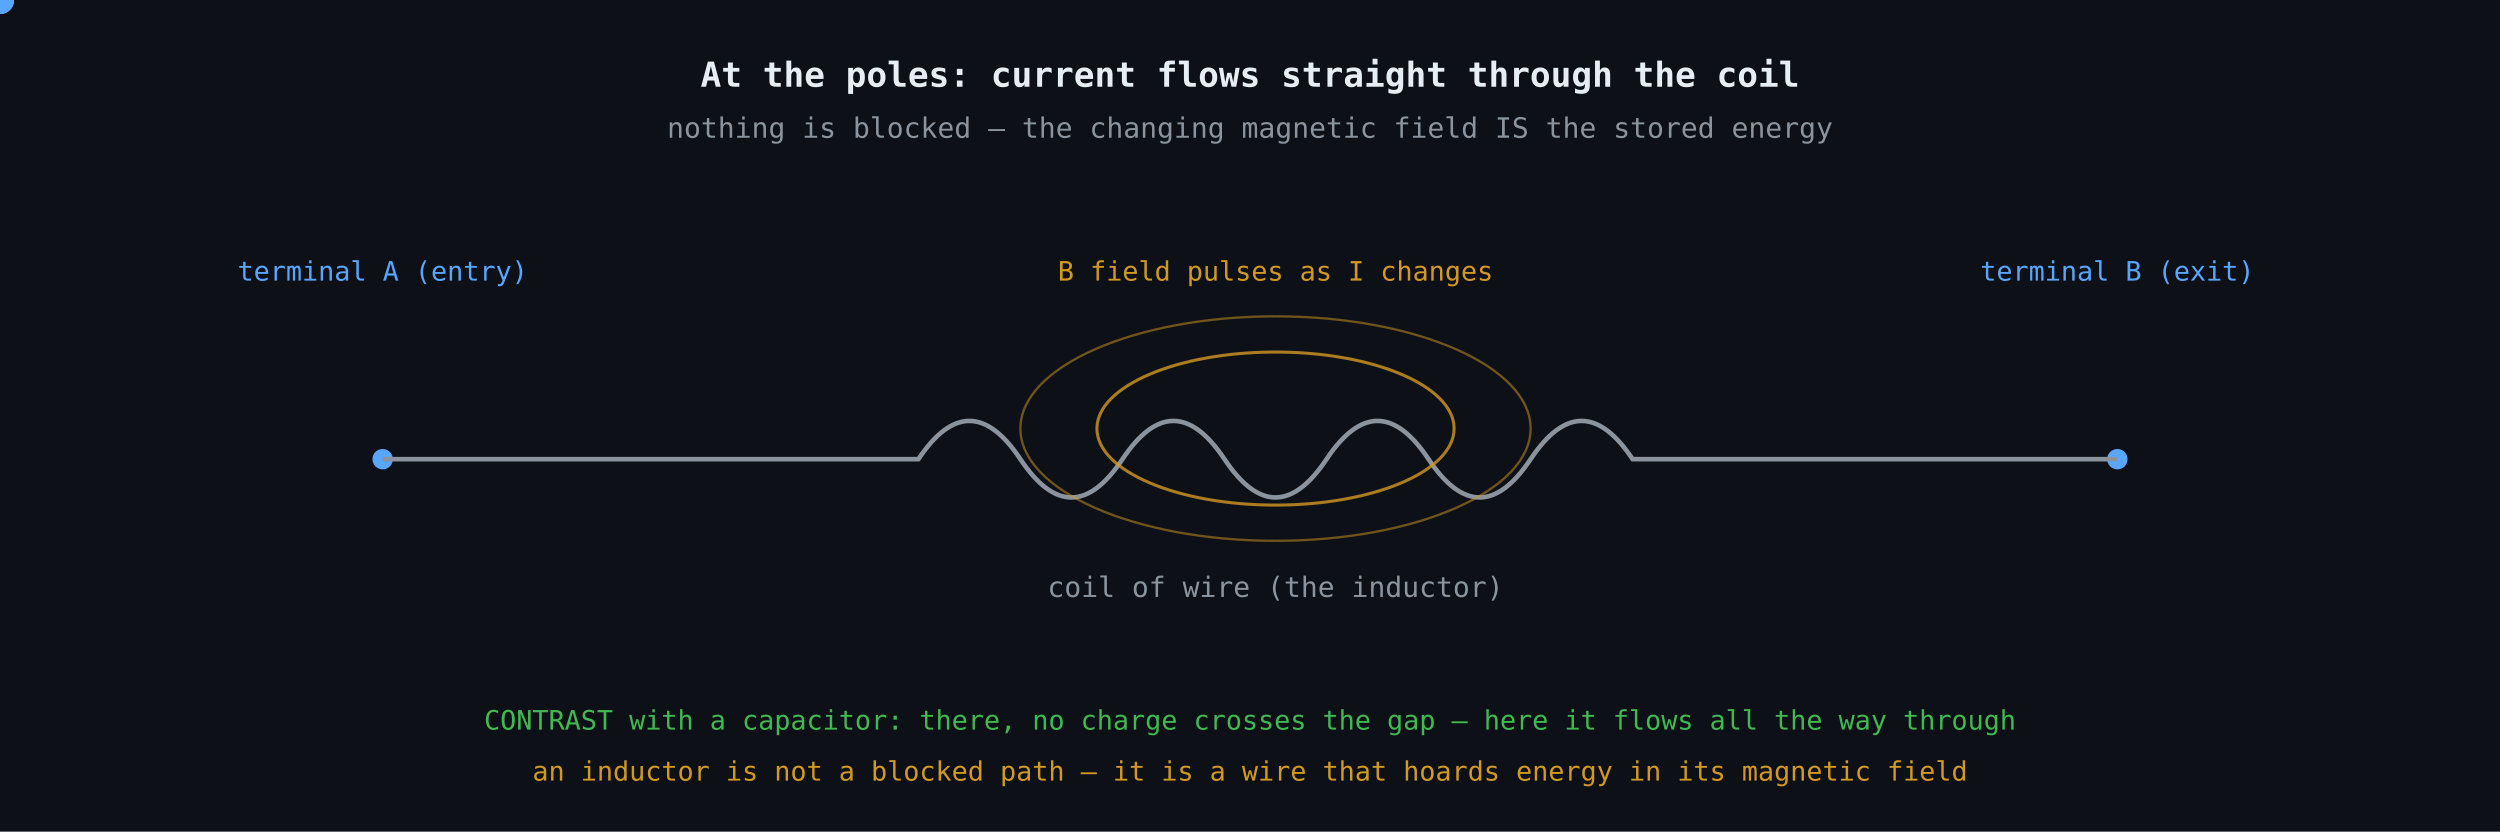
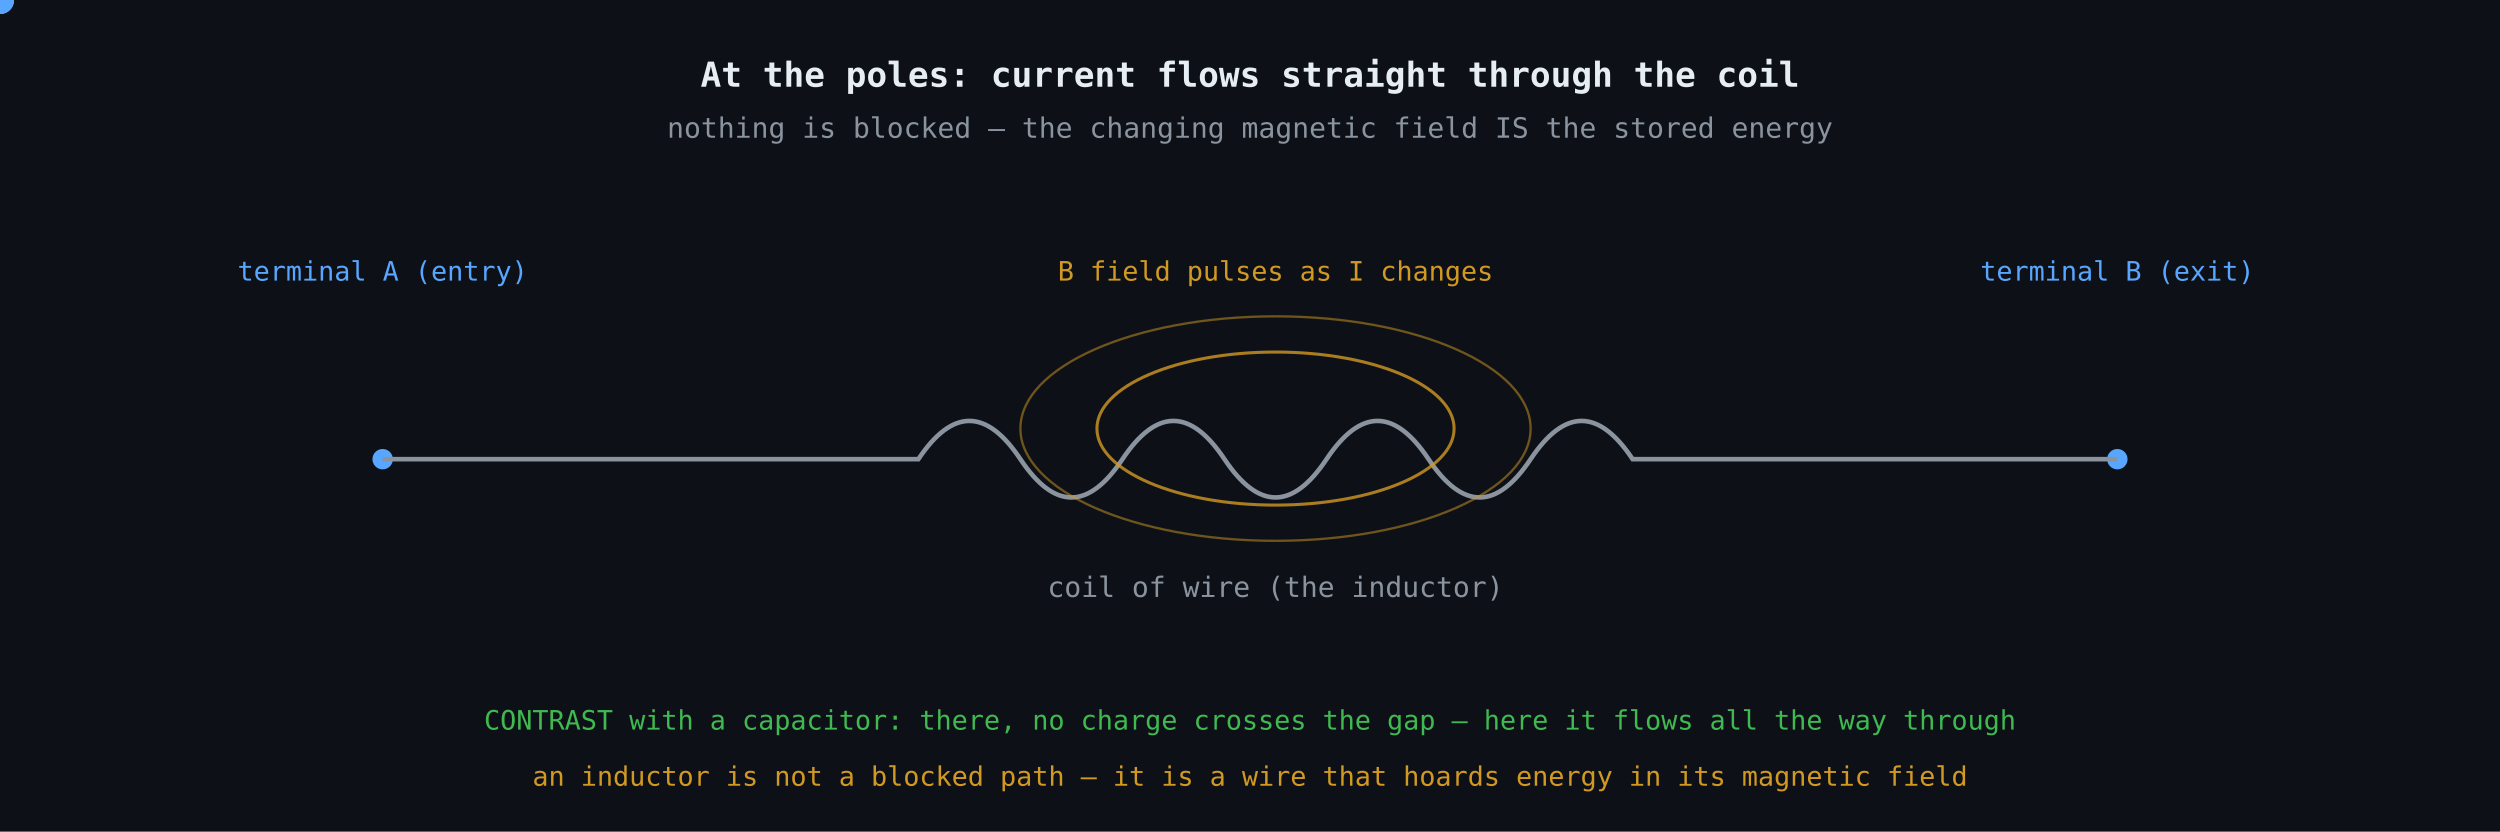
<svg xmlns="http://www.w3.org/2000/svg" viewBox="0 0 980 326" role="img" aria-label="Current flows continuously through an inductor coil while its magnetic field pulses" width="980" height="326">
  <style>
.h2m-bg{fill:#0d1117}
- *{box-sizing:border-box}
- /* Printing on a dark palette wastes ink and renders badly, so print is always light. */
- body{margin:0;background:#0d1117;color:#c9d1d9;
-   font:15px/1.65 system-ui,-apple-system,Segoe UI,Roboto,sans-serif;
-   padding:38px 22px 90px}
- main{max-width:1080px;margin:0 auto}
- figure{margin:22px 0;background:#161b22;border:1px solid #30363d;
-   border-radius:11px;padding:18px;overflow-x:auto}
- figure svg{display:block;width:100%;height:auto;min-width:680px}
- figcaption{color:#8b949e;font-size:12.5px;margin-top:12px;text-align:center}
- /* ---- SVG theming: every colour resolves through these classes so figures re-theme. */
svg text{font-family:ui-monospace,SFMono-Regular,Menlo,monospace;font-size:12px;fill:#c9d1d9}
svg text.t{font-size:13.5px;font-weight:700;fill:#e6edf3}
svg text.s{font-size:11px;fill:#8b949e}
svg text.xs{font-size:9.5px;fill:#8b949e}
svg text.l{font-size:10.5px;fill:#8b949e}
svg text.lb{font-size:10.5px;fill:#58a6ff}
svg text.lg{font-size:10.5px;fill:#3fb950}
svg text.lr{font-size:10.5px;fill:#f85149}
svg text.lp{font-size:10.5px;fill:#bc8cff}
svg text.la{font-size:10.5px;fill:#d29922}
- svg .fx-b{fill:#58a6ff}  svg .fx-g{fill:#3fb950}
- svg .fx-r{fill:#f85149}   svg .fx-a{fill:#d29922}
- svg .fx-p{fill:#bc8cff} svg .fx-n{fill:#8b949e}
svg .n{fill:#1a2029;stroke:#484f58;stroke-width:1.6}
svg .nb{fill:#101a2b;stroke:#58a6ff;stroke-width:2px}
svg .ng{fill:#0f1c14;stroke:#3fb950;stroke-width:2px}
svg .nr{fill:#201215;stroke:#f85149;stroke-width:2px}
svg .na{fill:#1e1a10;stroke:#d29922;stroke-width:2px}
svg .np{fill:#181228;stroke:#bc8cff;stroke-width:2px}
- svg .nd{fill:#15191f;stroke:#3d444d;stroke-width:1.5;stroke-dasharray:5 4}
svg .grp{fill:none;stroke:#3d444d;stroke-width:1.4;stroke-dasharray:6 5}
- svg .a{stroke:#8b949e;stroke-width:1.8;fill:none;marker-end:url(#ah)}
- svg .ab{stroke:#58a6ff;stroke-width:2;fill:none;marker-end:url(#ahb)}
- svg .ag{stroke:#3fb950;stroke-width:2;fill:none;marker-end:url(#ahg)}
- svg .ar{stroke:#f85149;stroke-width:2;fill:none;marker-end:url(#ahr)}
- svg .ap{stroke:#bc8cff;stroke-width:2;fill:none;marker-end:url(#ahp)}
- svg .aa{stroke:#d29922;stroke-width:2;fill:none;marker-end:url(#aha)}
svg .wire{stroke:#8b949e;stroke-width:1.8;fill:none}
svg .wire-r{stroke:#f85149;stroke-width:2.4;fill:none;stroke-linecap:round}
svg .wire-b{stroke:#58a6ff;stroke-width:2.4;fill:none;stroke-linecap:round}
svg .wire-a{stroke:#d29922;stroke-width:2.4;fill:none;stroke-linecap:round}
svg .wire-p{stroke:#bc8cff;stroke-width:2.4;fill:none;stroke-linecap:round}
svg .wire-g{stroke:#3fb950;stroke-width:2.4;fill:none;stroke-linecap:round}
svg .axis{stroke:#8b949e;stroke-width:1.5;fill:none}
svg .grid{stroke:#30363d;stroke-width:1;fill:none;stroke-dasharray:3 4}
svg .plot-b{stroke:#58a6ff;stroke-width:2.4;fill:none;stroke-linejoin:round}
- svg .plot-a{stroke:#d29922;stroke-width:2.4;fill:none;stroke-linejoin:round}
svg .plot-g{stroke:#3fb950;stroke-width:2.4;fill:none;stroke-linejoin:round}
svg .plot-r{stroke:#f85149;stroke-width:2.4;fill:none;stroke-linejoin:round}
+ svg .plot-a{stroke:#d29922;stroke-width:2.4;fill:none;stroke-linejoin:round}
svg .plot-p{stroke:#bc8cff;stroke-width:2.4;fill:none;stroke-linejoin:round}
- svg .fill-a{fill:#d29922;opacity:0.14}
- svg .fill-g{fill:#3fb950;opacity:0.14}
- svg .dash{stroke-dasharray:6 5}
- svg .mk-n{fill:#8b949e}  svg .mk-b{fill:#58a6ff}
- svg .mk-g{fill:#3fb950}  svg .mk-r{fill:#f85149}
- svg .mk-p{fill:#bc8cff} svg .mk-a{fill:#d29922}
+ svg .fill-g{fill:#3fb950;opacity:0.14;stroke:none}
+ svg .fill-a{fill:#d29922;opacity:0.14;stroke:none}
+ svg .a{stroke:#8b949e;stroke-width:1.8;fill:none;marker-end:url(#ah)}
+ svg .ab{stroke:#58a6ff;stroke-width:2;fill:none;marker-end:url(#ahb)}
+ svg .ag{stroke:#3fb950;stroke-width:2;fill:none;marker-end:url(#ahg)}
+ svg .ar{stroke:#f85149;stroke-width:2;fill:none;marker-end:url(#ahr)}
+ svg .ap{stroke:#bc8cff;stroke-width:2;fill:none;marker-end:url(#ahp)}
+ svg .aa{stroke:#d29922;stroke-width:2;fill:none;marker-end:url(#aha)}
+ svg .comp{stroke:#8b949e;stroke-width:2;fill:none}
+ svg .dotn{fill:#8b949e}
+ svg .dotb{fill:#58a6ff}
+ svg .dotg{fill:#3fb950}
+ svg .dotr{fill:#f85149}
+ svg .dota{fill:#d29922}
+ svg .dotp{fill:#bc8cff}
+ svg .mk-n{fill:#8b949e} svg .mk-b{fill:#58a6ff} svg .mk-g{fill:#3fb950}
+ svg .mk-r{fill:#f85149} svg .mk-p{fill:#bc8cff} svg .mk-a{fill:#d29922}
@media (prefers-color-scheme: light){
- body{background:#ffffff;color:#1f2328}
- figure{background:#f6f8fa;border:1px solid #d0d7de}
- figcaption{color:#57606a}
+ .h2m-bg{fill:#ffffff}
svg text{fill:#1f2328}
- svg text.t{fill:#010409}
- svg text.s{fill:#57606a}
- svg text.xs{fill:#57606a}
- svg text.l{fill:#57606a}
- svg text.lb{fill:#0550ae}
- svg text.lg{fill:#1a7f37}
- svg text.lr{fill:#cf222e}
- svg text.lp{fill:#8250df}
- svg text.la{fill:#9a6700}
- svg .fx-b{fill:#0550ae}
- svg .fx-g{fill:#1a7f37}
- svg .fx-r{fill:#cf222e}
- svg .fx-a{fill:#9a6700}
- svg .fx-p{fill:#8250df}
- svg .fx-n{fill:#57606a}
- svg .n{fill:#f6f8fa;stroke:#8c959f;stroke-width:1.6}
- svg .nb{fill:#ddf4ff;stroke:#0550ae;stroke-width:2.2px}
- svg .ng{fill:#dafbe1;stroke:#1a7f37;stroke-width:2.2px}
- svg .nr{fill:#ffebe9;stroke:#cf222e;stroke-width:2.2px}
- svg .na{fill:#fff8c5;stroke:#9a6700;stroke-width:2.2px}
- svg .np{fill:#fbefff;stroke:#8250df;stroke-width:2.2px}
- svg .nd{fill:#ffffff;stroke:#afb8c1;stroke-width:1.5;stroke-dasharray:5 4}
- svg .grp{fill:none;stroke:#afb8c1;stroke-width:1.4;stroke-dasharray:6 5}
- svg .a{stroke:#57606a;stroke-width:1.8;fill:none;marker-end:url(#ah)}
- svg .ab{stroke:#0550ae;stroke-width:2;fill:none;marker-end:url(#ahb)}
- svg .ag{stroke:#1a7f37;stroke-width:2;fill:none;marker-end:url(#ahg)}
- svg .ar{stroke:#cf222e;stroke-width:2;fill:none;marker-end:url(#ahr)}
- svg .ap{stroke:#8250df;stroke-width:2;fill:none;marker-end:url(#ahp)}
- svg .aa{stroke:#9a6700;stroke-width:2;fill:none;marker-end:url(#aha)}
- svg .wire{stroke:#57606a}
- svg .wire-r{stroke:#cf222e}
- svg .wire-b{stroke:#0550ae}
- svg .wire-a{stroke:#9a6700}
- svg .wire-p{stroke:#8250df}
- svg .wire-g{stroke:#1a7f37}
- svg .axis{stroke:#57606a}
- svg .grid{stroke:#d0d7de}
- svg .plot-b{stroke:#0550ae}
- svg .plot-a{stroke:#9a6700}
- svg .plot-g{stroke:#1a7f37}
- svg .plot-r{stroke:#cf222e}
- svg .plot-p{stroke:#8250df}
- svg .fill-a{fill:#9a6700;opacity:0.12}
- svg .fill-g{fill:#1a7f37;opacity:0.12}
- svg .mk-n{fill:#57606a}
- svg .mk-b{fill:#0550ae}
- svg .mk-g{fill:#1a7f37}
- svg .mk-r{fill:#cf222e}
- svg .mk-p{fill:#8250df}
- svg .mk-a{fill:#9a6700}
- .h2m-bg{fill:#ffffff}
+ svg text.t{fill:#010409} svg text.s{fill:#57606a} svg text.xs{fill:#57606a} svg text.l{fill:#57606a}
+ svg text.lb{fill:#0550ae} svg text.lg{fill:#1a7f37} svg text.lr{fill:#cf222e} svg text.lp{fill:#8250df} svg text.la{fill:#9a6700}
+ svg .n{fill:#f6f8fa;stroke:#8c959f} svg .nb{fill:#ddf4ff;stroke:#0550ae} svg .ng{fill:#dafbe1;stroke:#1a7f37}
+ svg .nr{fill:#ffebe9;stroke:#cf222e} svg .na{fill:#fff8c5;stroke:#9a6700} svg .np{fill:#fbefff;stroke:#8250df}
+ svg .grp{stroke:#afb8c1}
+ svg .wire{stroke:#57606a} svg .wire-r{stroke:#cf222e} svg .wire-b{stroke:#0550ae} svg .wire-a{stroke:#9a6700} svg .wire-p{stroke:#8250df} svg .wire-g{stroke:#1a7f37}
+ svg .axis{stroke:#57606a} svg .grid{stroke:#d0d7de}
+ svg .plot-b{stroke:#0550ae} svg .plot-g{stroke:#1a7f37} svg .plot-r{stroke:#cf222e} svg .plot-a{stroke:#9a6700} svg .plot-p{stroke:#8250df}
+ svg .fill-g{fill:#1a7f37} svg .fill-a{fill:#9a6700}
+ svg .a{stroke:#57606a} svg .ab{stroke:#0550ae} svg .ag{stroke:#1a7f37} svg .ar{stroke:#cf222e} svg .ap{stroke:#8250df} svg .aa{stroke:#9a6700}
+ svg .comp{stroke:#57606a}
+ svg .dotn{fill:#57606a} svg .dotb{fill:#0550ae} svg .dotg{fill:#1a7f37} svg .dotr{fill:#cf222e} svg .dota{fill:#9a6700} svg .dotp{fill:#8250df}
+ svg .mk-n{fill:#57606a} svg .mk-b{fill:#0550ae} svg .mk-g{fill:#1a7f37} svg .mk-r{fill:#cf222e} svg .mk-p{fill:#8250df} svg .mk-a{fill:#9a6700}
}
- @media print{
- body{background:#ffffff;color:#111417}
- figure{background:#ffffff;border:1px solid #c3ccd5}
- figure svg{min-width:0}
- svg text{fill:#111417}
- .h2m-bg{fill:#ffffff}
- }
+ @media print{ .h2m-bg{fill:#ffffff} svg text{fill:#111417} }
</style>
  <defs>
    <marker id="ah" markerWidth="9" markerHeight="9" refX="8" refY="4.5" orient="auto">
      <path d="M0 0 L9 4.5 L0 9 z" class="mk-n" />
    </marker>
    <marker id="ahb" markerWidth="9" markerHeight="9" refX="8" refY="4.5" orient="auto">
      <path d="M0 0 L9 4.5 L0 9 z" class="mk-b" />
    </marker>
    <marker id="ahg" markerWidth="9" markerHeight="9" refX="8" refY="4.5" orient="auto">
      <path d="M0 0 L9 4.5 L0 9 z" class="mk-g" />
    </marker>
    <marker id="ahr" markerWidth="9" markerHeight="9" refX="8" refY="4.5" orient="auto">
      <path d="M0 0 L9 4.5 L0 9 z" class="mk-r" />
    </marker>
    <marker id="ahp" markerWidth="9" markerHeight="9" refX="8" refY="4.5" orient="auto">
      <path d="M0 0 L9 4.5 L0 9 z" class="mk-p" />
    </marker>
    <marker id="aha" markerWidth="9" markerHeight="9" refX="8" refY="4.5" orient="auto">
      <path d="M0 0 L9 4.5 L0 9 z" class="mk-a" />
    </marker>
  </defs>
  <rect class="h2m-bg" x="0" y="0" width="980" height="326" fill="#0d1117" />
  <text class="t" x="490" y="34" text-anchor="middle">At the poles: current flows straight through the coil</text>
  <text class="s" x="490" y="54" text-anchor="middle">nothing is blocked — the changing magnetic field IS the stored energy</text>
  <text class="lb" x="150" y="110" text-anchor="middle">terminal A (entry)</text>
  <text class="lb" x="830" y="110" text-anchor="middle">terminal B (exit)</text>
-   <circle class="fx-b" cx="150" cy="180" r="4" />
-   <circle class="fx-b" cx="830" cy="180" r="4" />
+   <circle class="dotb" cx="150" cy="180" r="4" />
+   <circle class="dotb" cx="830" cy="180" r="4" />
  <path class="wire" d="M150 180 H360 Q380 150 400 180 Q420 210 440 180 Q460 150 480 180 Q500 210 520 180 Q540 150 560 180 Q580 210 600 180 Q620 150 640 180 H830" />
  <text class="s" x="500" y="234" text-anchor="middle">coil of wire (the inductor)</text>
  <ellipse cx="500" cy="168" rx="70" ry="30" fill="none" stroke="#d29922" stroke-width="1.2" opacity="0.8">
    <animate attributeName="rx" values="60;92;60" dur="2.2s" repeatCount="indefinite" />
    <animate attributeName="ry" values="26;42;26" dur="2.2s" repeatCount="indefinite" />
    <animate attributeName="opacity" values="0.85;0.2;0.85" dur="2.2s" repeatCount="indefinite" />
  </ellipse>
  <ellipse cx="500" cy="168" rx="100" ry="44" fill="none" stroke="#d29922" stroke-width="0.9" opacity="0.5">
    <animate attributeName="rx" values="92;128;92" dur="2.2s" repeatCount="indefinite" />
    <animate attributeName="ry" values="42;62;42" dur="2.2s" repeatCount="indefinite" />
    <animate attributeName="opacity" values="0.5;0.08;0.5" dur="2.2s" repeatCount="indefinite" />
  </ellipse>
  <text class="la" x="500" y="110" text-anchor="middle">B field pulses as I changes</text>
-   <circle r="5.5" class="fx-b">
-     <animateMotion dur="2.4s" repeatCount="indefinite" path="M150 180 H360 Q380 150 400 180 Q420 210 440 180 Q460 150 480 180 Q500 210 520 180 Q540 150 560 180 Q580 210 600 180 Q620 150 640 180 H830" />
+   <circle r="5.5" class="dotb">
+     <animateMotion dur="2.4s" begin="0s" repeatCount="indefinite" path="M150 180 H360 Q380 150 400 180 Q420 210 440 180 Q460 150 480 180 Q500 210 520 180 Q540 150 560 180 Q580 210 600 180 Q620 150 640 180 H830" />
  </circle>
-   <circle r="5.5" class="fx-b">
+   <circle r="5.5" class="dotb">
    <animateMotion dur="2.4s" begin="0.8s" repeatCount="indefinite" path="M150 180 H360 Q380 150 400 180 Q420 210 440 180 Q460 150 480 180 Q500 210 520 180 Q540 150 560 180 Q580 210 600 180 Q620 150 640 180 H830" />
  </circle>
-   <circle r="5.5" class="fx-b">
+   <circle r="5.5" class="dotb">
    <animateMotion dur="2.4s" begin="1.6s" repeatCount="indefinite" path="M150 180 H360 Q380 150 400 180 Q420 210 440 180 Q460 150 480 180 Q500 210 520 180 Q540 150 560 180 Q580 210 600 180 Q620 150 640 180 H830" />
  </circle>
  <text class="lg" x="490" y="286" text-anchor="middle">CONTRAST with a capacitor: there, no charge crosses the gap — here it flows all the way through</text>
-   <text class="la" x="490" y="306" text-anchor="middle">an inductor is not a blocked path — it is a wire that hoards energy in its magnetic field</text>
+   <text class="la" x="490" y="308" text-anchor="middle">an inductor is not a blocked path — it is a wire that hoards energy in its magnetic field</text>
</svg>
